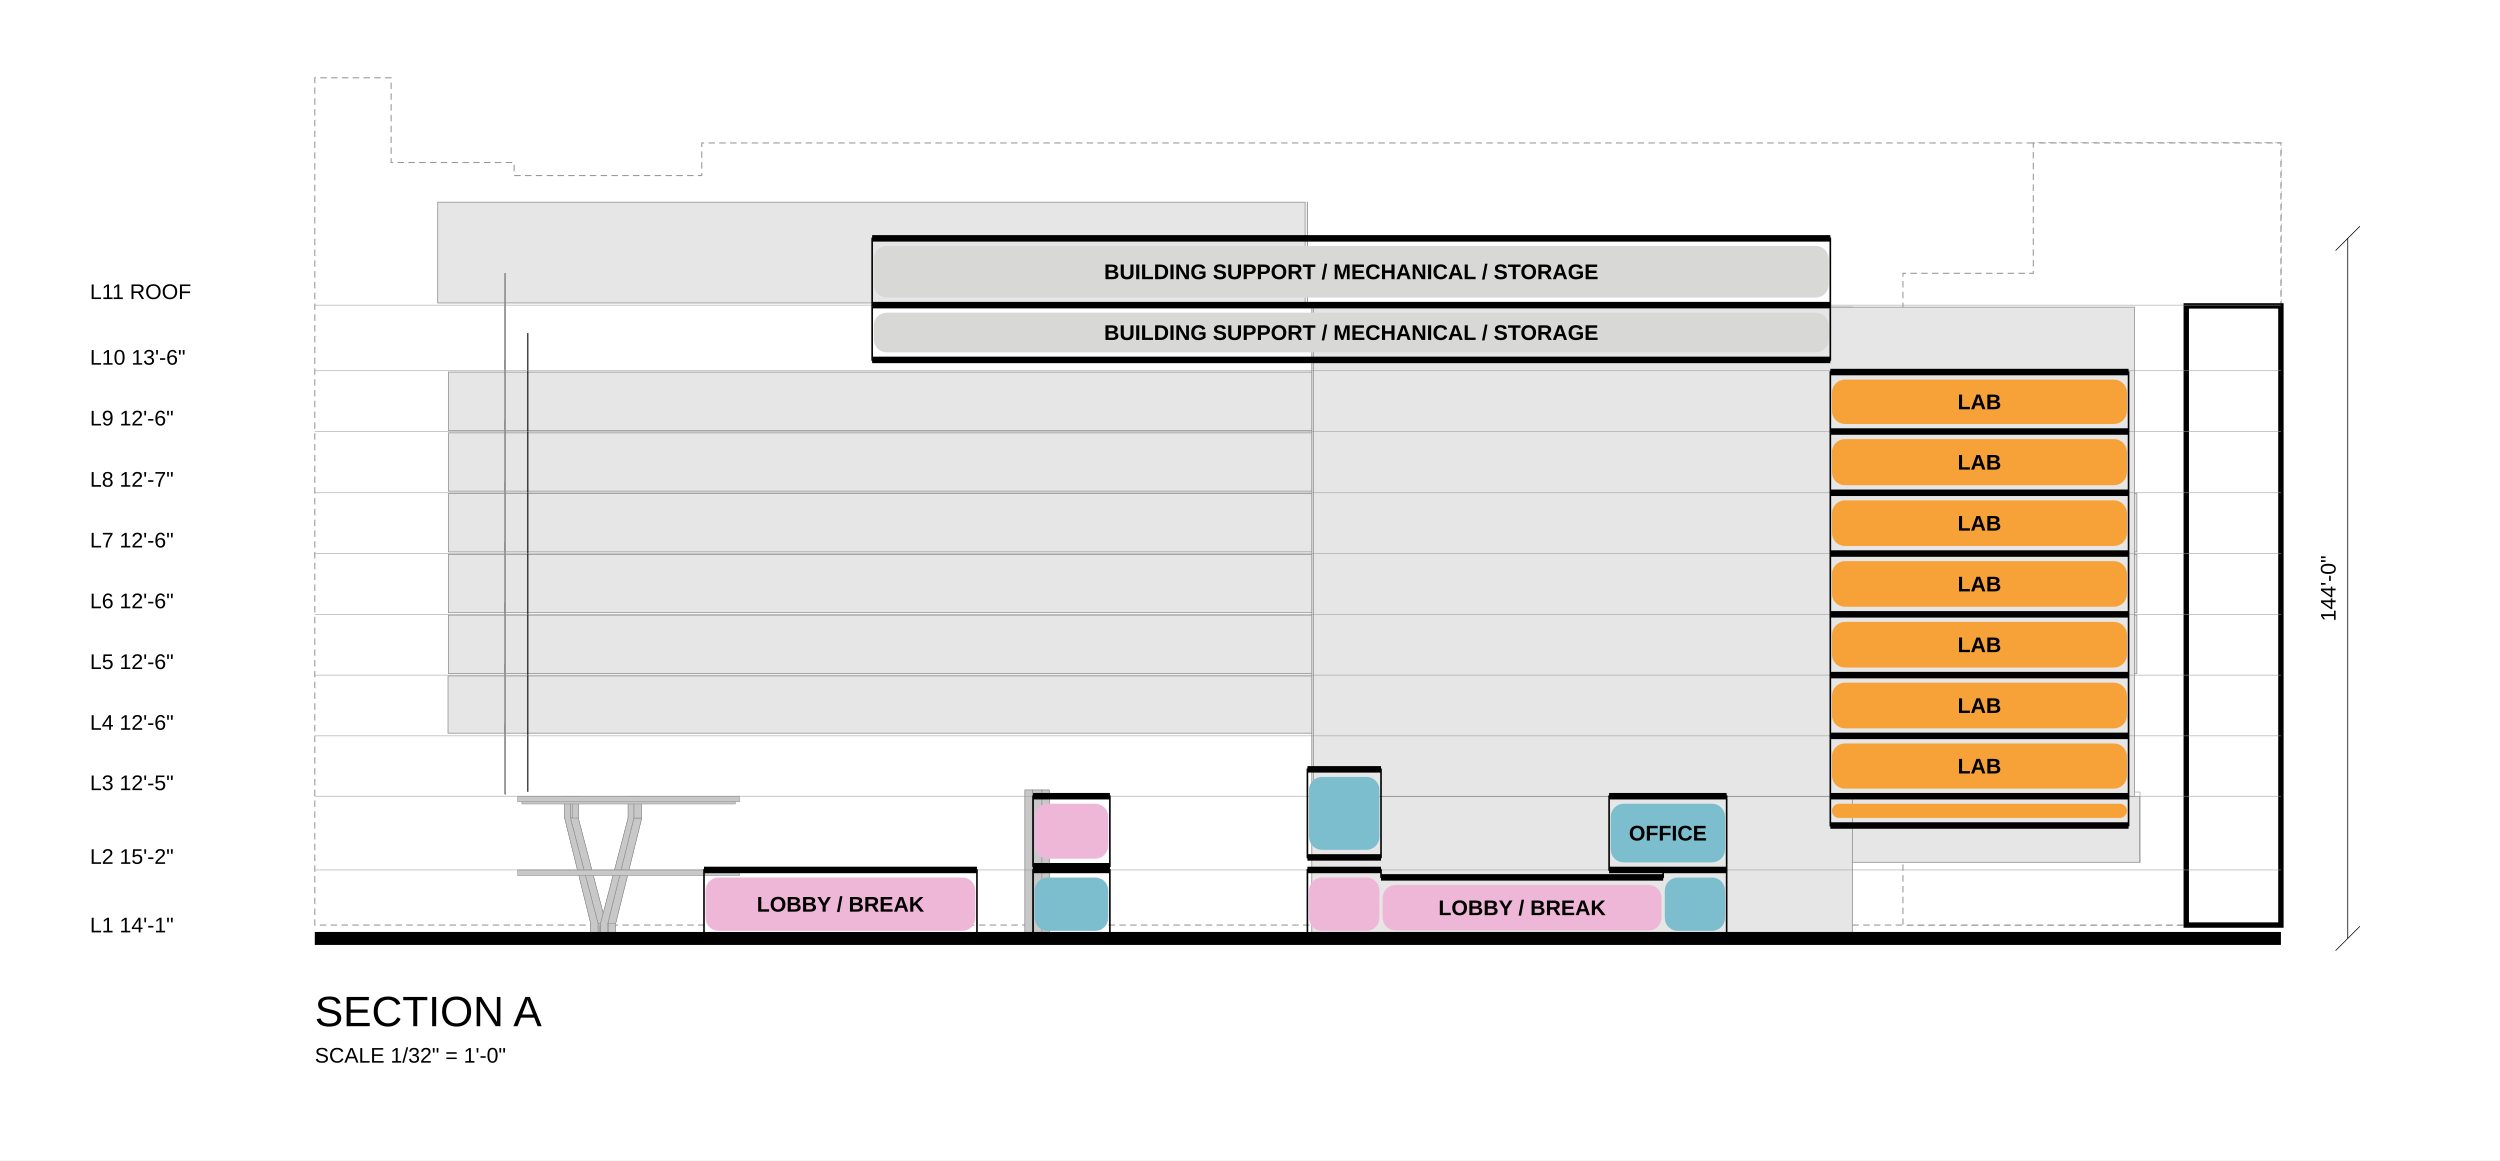
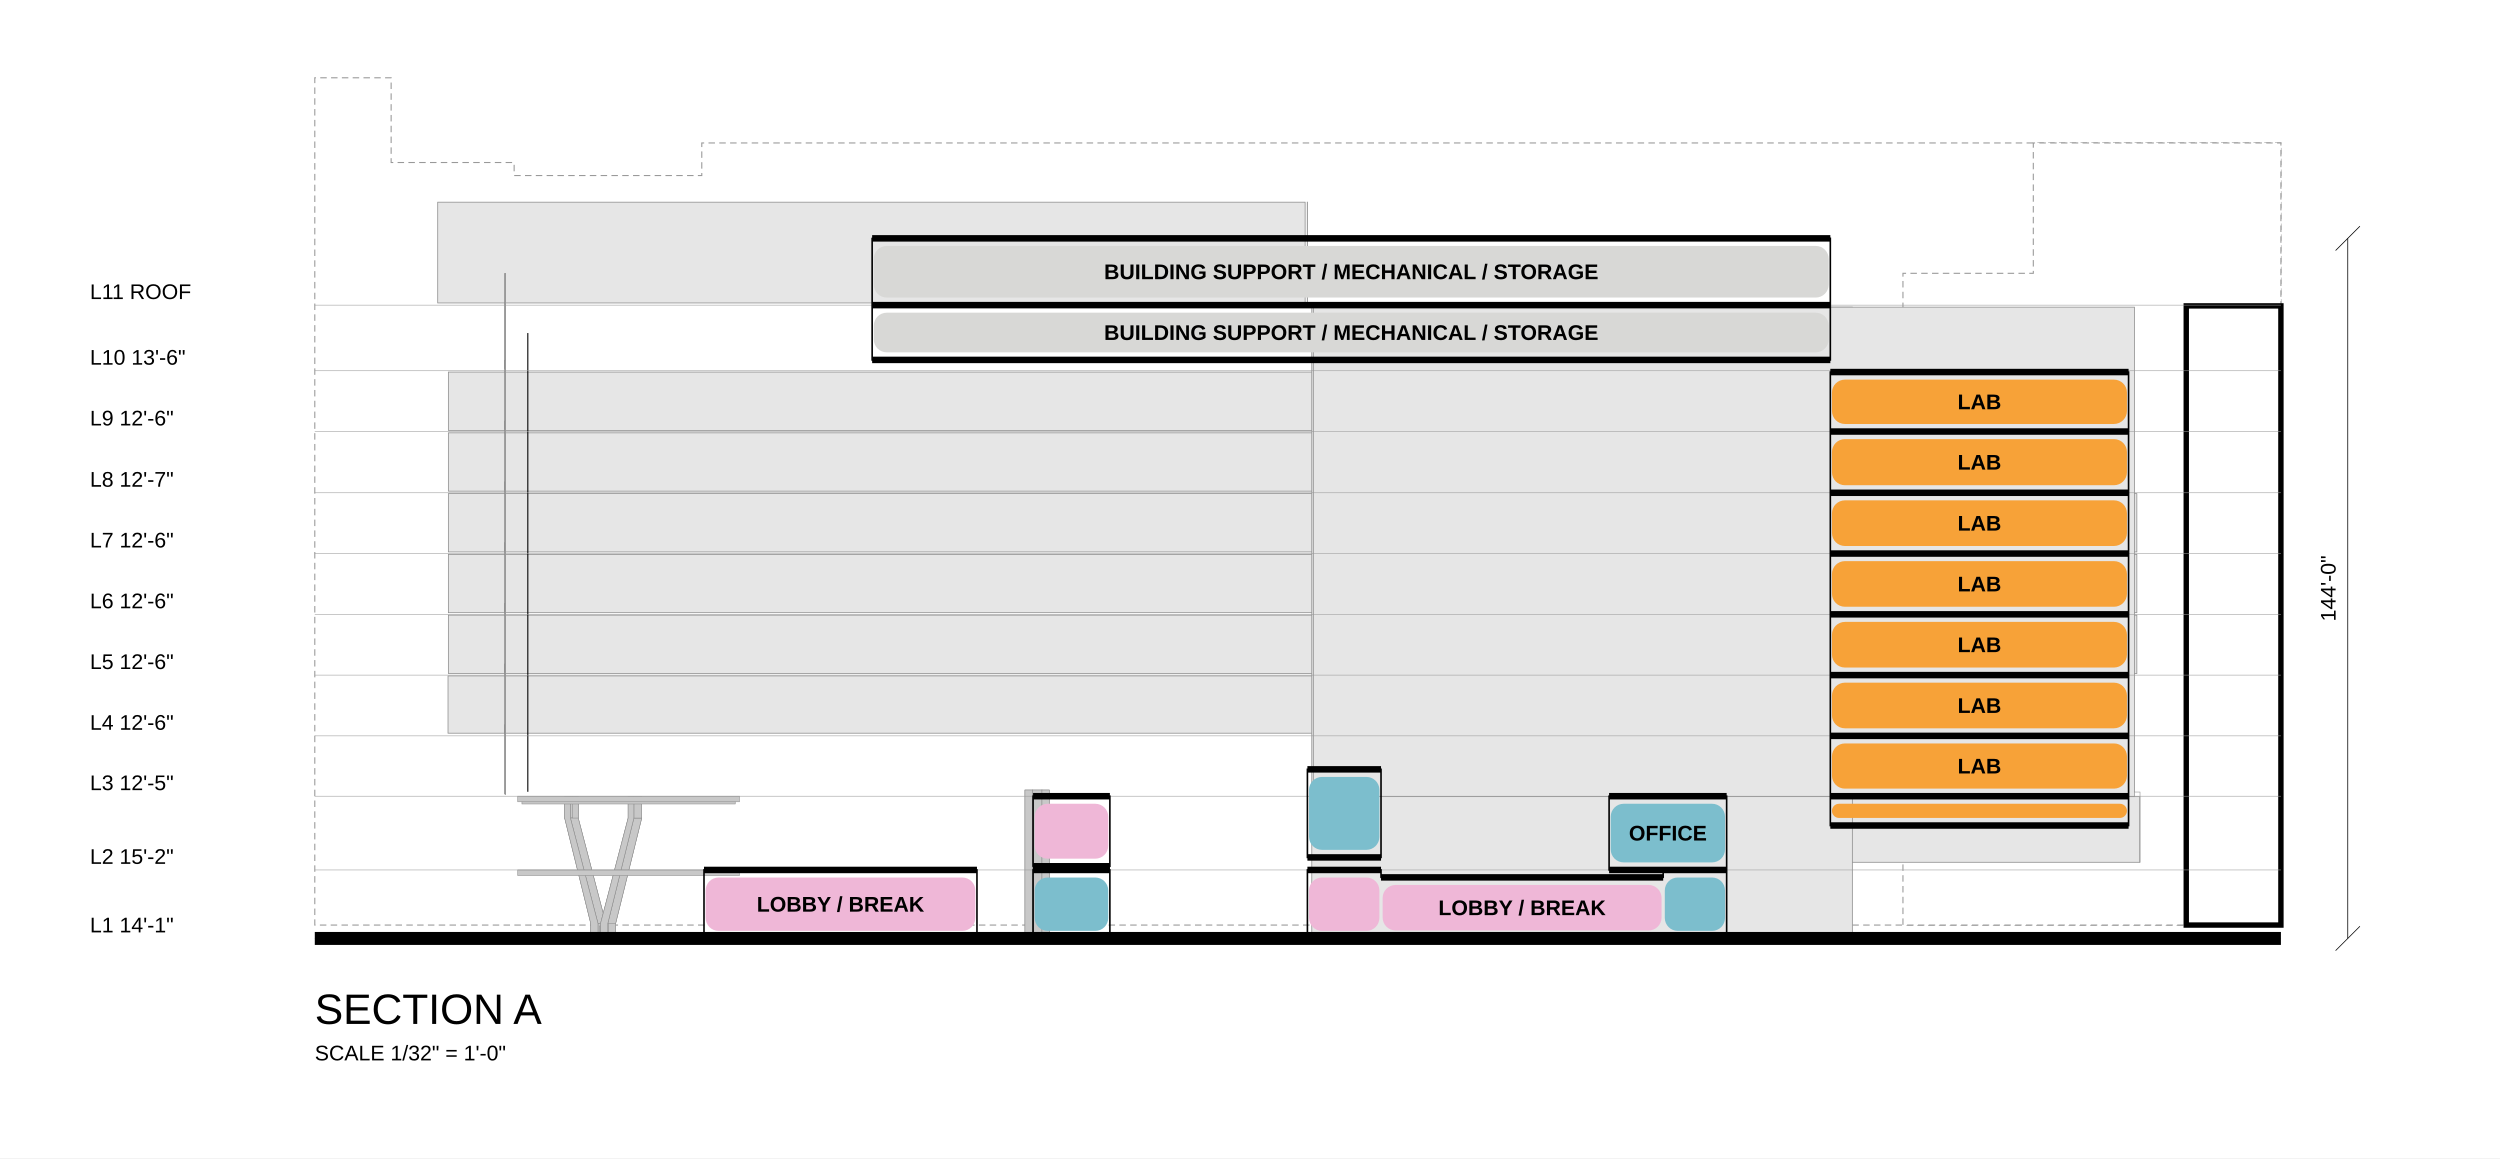
- <svg xmlns="http://www.w3.org/2000/svg" width="1157" height="537" viewBox="0 0 1157 537">
+ <svg xmlns="http://www.w3.org/2000/svg" width="1157" height="536" viewBox="0 0 1157 536">
  <rect width="100%" height="100%" fill="#FFFFFF" />
  <g id="PD_BEYOND">
    <path id="SEC_A_VIEW_CONTEXT_110" fill="#FFFFFF" stroke="#999999" stroke-width="0.5" stroke-dasharray="3 2" fill-rule="evenodd" d="M741.043,428.119 L701.52,428.119 L656.276,428.119 L645.934,428.119 L530.437,428.119 L518.235,428.119 L481.252,428.119 L264.46,428.119 L237.945,428.119 L181.016,428.119 L145.688,428.119 L145.688,36 L181.016,36 L181.016,75.213 L237.945,75.213 L237.945,81.244 L324.785,81.244 L324.785,66.162 L590.762,66.162 L595.952,66.162 L645.934,66.162 L715.671,66.162 L943.373,66.162 L1055.605,66.162 L1055.605,428.119 L883.048,428.119 L839.628,428.119 L775.996,428.119 Z" />
    <path id="SEC_A_VIEW_CONTEXT_109" fill="#FFFFFF" stroke="#999999" stroke-width="0.5" stroke-dasharray="3 2" fill-rule="evenodd" d="M1055.605,428.119 L880.686,428.119 L880.686,126.487 L941.011,126.487 L941.011,66.162 L1055.605,66.162 Z" />
  </g>
  <g id="VIEW_MASS">
    <path id="SEC_A_VIEW_MASS_104" fill="#E6E6E6" stroke="#8C8C8C" stroke-width="0.35" fill-rule="evenodd" d="M990.3,399.063 L799.094,399.063 L799.094,368.687 L990.3,368.687 Z" />
    <path id="SEC_A_VIEW_MASS_091" fill="#E6E6E6" stroke="#8C8C8C" stroke-width="0.35" fill-rule="evenodd" d="M207.339,312.813 L207.347,312.813 L976.746,312.813 L976.754,312.813 L976.754,339.322 L976.746,339.322 L207.347,339.322 L207.339,339.322 Z" />
    <path id="SEC_A_VIEW_MASS_090" fill="#E6E6E6" stroke="#8C8C8C" stroke-width="0.35" fill-rule="evenodd" d="M207.502,228.438 L988.934,228.438 L988.934,255.434 L207.502,255.434 Z" />
    <path id="SEC_A_VIEW_MASS_089" fill="#E6E6E6" stroke="#8C8C8C" stroke-width="0.35" fill-rule="evenodd" d="M207.502,256.563 L988.934,256.563 L988.934,283.559 L207.502,283.559 Z" />
    <path id="SEC_A_VIEW_MASS_088" fill="#E6E6E6" stroke="#8C8C8C" stroke-width="0.35" fill-rule="evenodd" d="M207.502,284.688 L988.934,284.688 L988.934,311.684 L207.502,311.684 Z" />
    <path id="SEC_A_VIEW_MASS_087" fill="#E6E6E6" stroke="#8C8C8C" stroke-width="0.35" fill-rule="evenodd" d="M207.502,172.188 L985.103,172.188 L985.103,199.184 L207.502,199.184 Z" />
    <path id="SEC_A_VIEW_MASS_086" fill="#E6E6E6" stroke="#8C8C8C" stroke-width="0.35" fill-rule="evenodd" d="M207.502,200.313 L985.103,200.313 L985.103,227.309 L207.502,227.309 Z" />
    <path id="SEC_A_VIEW_MASS_085" fill="#E6E6E6" stroke="#8C8C8C" stroke-width="0.35" fill-rule="evenodd" d="M604.013,93.571 L604.013,140.21 L202.578,140.21 L202.578,93.571 Z" />
    <path id="SEC_A_VIEW_MASS_026" fill="#E6E6E6" stroke="#8C8C8C" stroke-width="0.35" fill-rule="evenodd" d="M607.098,433.101 L607.098,142.144 L857.263,142.144 L857.263,433.101 Z" />
    <path id="SEC_A_VIEW_MASS_025" fill="#E6E6E6" stroke="#8C8C8C" stroke-width="0.35" fill-rule="evenodd" d="M607.8,142.144 L987.812,142.144 L987.812,368.687 L607.8,368.687 Z" />
  </g>
  <g id="VIEW_SLAB">
-     <path id="SEC_A_VIEW_ELEMENT_106" fill="#C8C8C8" stroke="#8C8C8C" stroke-width="0.25" fill-rule="evenodd" d="M482.226,365.616 L485.592,365.616 L485.592,435.36 L482.226,435.36 Z" />
-     <path id="SEC_A_VIEW_ELEMENT_105" fill="#C8C8C8" stroke="#8C8C8C" stroke-width="0.25" fill-rule="evenodd" d="M474.342,365.616 L477.723,365.616 L477.723,435.36 L474.342,435.36 Z" />
-     <path id="SEC_A_VIEW_ELEMENT_103" fill="#C8C8C8" stroke="#8C8C8C" stroke-width="0.25" fill-rule="evenodd" d="M477.723,365.616 L482.226,365.616 L482.226,435.36 L477.723,435.36 Z" />
-     <path id="SEC_A_VIEW_ELEMENT_102" fill="#C8C8C8" stroke="#8C8C8C" stroke-width="0.25" fill-rule="evenodd" d="M482.226,365.616 L482.226,435.36 L477.723,435.36 L477.723,365.616 Z" />
-     <path id="SEC_A_VIEW_ELEMENT_093" fill="#C8C8C8" stroke="#8C8C8C" stroke-width="0.25" fill-rule="evenodd" d="M485.592,365.616 L485.592,435.36 L482.226,435.36 L482.226,365.616 Z" />
-     <path id="SEC_A_VIEW_ELEMENT_092" fill="#C8C8C8" stroke="#8C8C8C" stroke-width="0.25" fill-rule="evenodd" d="M477.723,365.616 L477.723,435.36 L474.342,435.36 L474.342,365.616 Z" />
+     <path id="SEC_A_VIEW_ELEMENT_106" fill="#C8C8C8" stroke="#8C8C8C" stroke-width="0.25" fill-rule="evenodd" d="M482.226,365.616 L485.592,365.616 L485.592,434.312 L482.226,434.312 Z" />
+     <path id="SEC_A_VIEW_ELEMENT_105" fill="#C8C8C8" stroke="#8C8C8C" stroke-width="0.25" fill-rule="evenodd" d="M474.342,365.616 L477.723,365.616 L477.723,434.312 L474.342,434.312 Z" />
+     <path id="SEC_A_VIEW_ELEMENT_103" fill="#C8C8C8" stroke="#8C8C8C" stroke-width="0.25" fill-rule="evenodd" d="M477.723,365.616 L482.226,365.616 L482.226,434.312 L477.723,434.312 Z" />
+     <path id="SEC_A_VIEW_ELEMENT_102" fill="#C8C8C8" stroke="#8C8C8C" stroke-width="0.25" fill-rule="evenodd" d="M477.723,434.312 L477.723,365.616 L482.226,365.616 L482.226,434.312 Z" />
+     <path id="SEC_A_VIEW_ELEMENT_093" fill="#C8C8C8" stroke="#8C8C8C" stroke-width="0.25" fill-rule="evenodd" d="M482.226,434.312 L482.226,365.616 L485.592,365.616 L485.592,434.312 Z" />
+     <path id="SEC_A_VIEW_ELEMENT_092" fill="#C8C8C8" stroke="#8C8C8C" stroke-width="0.25" fill-rule="evenodd" d="M474.342,434.312 L474.342,365.616 L477.723,365.616 L477.723,434.312 Z" />
    <path id="SEC_A_VIEW_ELEMENT_084" fill="#C8C8C8" stroke="#8C8C8C" stroke-width="0.25" fill-rule="evenodd" d="M261.323,378.608 L261.323,368.798 L264.948,368.798 L264.948,378.608 Z" />
    <path id="SEC_A_VIEW_ELEMENT_075" fill="#C8C8C8" stroke="#8C8C8C" stroke-width="0.25" fill-rule="evenodd" d="M263.995,368.798 L267.62,368.798 L267.62,378.608 L263.995,378.608 Z" />
    <path id="SEC_A_VIEW_ELEMENT_058" fill="#C8C8C8" stroke="#8C8C8C" stroke-width="0.25" fill-rule="evenodd" d="M273.393,427.38 L261.323,378.608 L264.948,378.608 L277.017,427.38 Z" />
    <path id="SEC_A_VIEW_ELEMENT_057" fill="#C8C8C8" stroke="#8C8C8C" stroke-width="0.25" fill-rule="evenodd" d="M273.393,433.987 L273.393,427.38 L277.017,427.38 L277.017,433.987 Z" />
    <path id="SEC_A_VIEW_ELEMENT_056" fill="#C8C8C8" stroke="#8C8C8C" stroke-width="0.25" fill-rule="evenodd" d="M280.376,433.987 L277.017,433.987 L277.017,427.38 L264.948,378.608 L264.948,368.798 L267.62,368.798 L267.62,378.608 L280.376,427.38 Z" />
    <path id="SEC_A_VIEW_ELEMENT_055" fill="#C8C8C8" stroke="#8C8C8C" stroke-width="0.25" fill-rule="evenodd" d="M279.756,428.532 L280.354,428.532 L280.354,433.987 L279.756,433.987 Z" />
    <path id="SEC_A_VIEW_ELEMENT_046" fill="#C8C8C8" stroke="#8C8C8C" stroke-width="0.25" fill-rule="evenodd" d="M280.354,428.532 L280.649,428.532 L280.944,428.532 L280.944,433.987 L280.649,433.987 L280.354,433.987 Z" />
    <path id="SEC_A_VIEW_ELEMENT_045" fill="#C8C8C8" stroke="#8C8C8C" stroke-width="0.25" fill-rule="evenodd" d="M277.423,428.532 L279.756,428.532 L279.756,433.987 L277.423,433.987 Z" />
    <path id="SEC_A_VIEW_ELEMENT_044" fill="#C8C8C8" stroke="#8C8C8C" stroke-width="0.25" fill-rule="evenodd" d="M276.751,427.38 L280.376,427.38 L280.376,433.987 L276.751,433.987 Z" />
    <path id="SEC_A_VIEW_ELEMENT_043" fill="#C8C8C8" stroke="#8C8C8C" stroke-width="0.25" fill-rule="evenodd" d="M263.995,378.608 L267.62,378.608 L280.376,427.38 L276.751,427.38 Z" />
    <path id="SEC_A_VIEW_ELEMENT_042" fill="#C8C8C8" stroke="#8C8C8C" stroke-width="0.25" fill-rule="evenodd" d="M276.751,427.38 L276.751,433.987 L273.393,433.987 L273.393,427.38 L261.323,378.608 L261.323,368.798 L263.995,368.798 L263.995,378.608 Z" />
    <path id="SEC_A_VIEW_ELEMENT_041" fill="#C8C8C8" stroke="#8C8C8C" stroke-width="0.25" fill-rule="evenodd" d="M278.014,428.532 L280.354,428.532 L280.354,433.987 L278.014,433.987 Z" />
    <path id="SEC_A_VIEW_ELEMENT_040" fill="#C8C8C8" stroke="#8C8C8C" stroke-width="0.25" fill-rule="evenodd" d="M278.014,428.532 L278.014,433.987 L277.423,433.987 L277.423,428.532 Z" />
    <path id="SEC_A_VIEW_ELEMENT_039" fill="#C8C8C8" stroke="#8C8C8C" stroke-width="0.25" fill-rule="evenodd" d="M280.354,428.532 L280.354,433.987 L278.014,433.987 L278.014,428.532 Z" />
    <path id="SEC_A_VIEW_ELEMENT_038" fill="#C8C8C8" stroke="#8C8C8C" stroke-width="0.25" fill-rule="evenodd" d="M278.309,433.987 L278.014,433.987 L278.014,428.532 L278.309,428.532 L278.604,428.532 L278.604,433.987 Z" />
    <path id="SEC_A_VIEW_ELEMENT_037" fill="#C8C8C8" stroke="#8C8C8C" stroke-width="0.25" fill-rule="evenodd" d="M280.944,428.532 L280.944,433.987 L278.604,433.987 L278.604,428.532 Z" />
    <path id="SEC_A_VIEW_ELEMENT_036" fill="#C8C8C8" stroke="#8C8C8C" stroke-width="0.25" fill-rule="evenodd" d="M277.932,433.987 L277.932,427.38 L279.741,427.38 L281.557,427.38 L281.557,433.987 L279.741,433.987 Z" />
    <path id="SEC_A_VIEW_ELEMENT_027" fill="#C8C8C8" stroke="#8C8C8C" stroke-width="0.25" fill-rule="evenodd" d="M283.107,433.987 L281.291,433.987 L281.291,427.38 L283.107,427.38 L284.916,427.38 L284.916,433.987 Z" />
    <path id="SEC_A_VIEW_ELEMENT_008" fill="#C8C8C8" stroke="#8C8C8C" stroke-width="0.25" fill-rule="evenodd" d="M290.696,378.608 L290.696,368.798 L292.504,368.798 L294.313,368.798 L294.313,378.608 L292.504,378.608 Z" />
    <path id="SEC_A_VIEW_ELEMENT_007" fill="#C8C8C8" stroke="#8C8C8C" stroke-width="0.25" fill-rule="evenodd" d="M277.932,427.38 L284.31,402.991 L290.696,378.608 L292.504,378.608 L294.313,378.608 L287.935,402.991 L281.557,427.38 L279.741,427.38 Z" />
    <path id="SEC_A_VIEW_ELEMENT_006" fill="#C8C8C8" stroke="#8C8C8C" stroke-width="0.25" fill-rule="evenodd" d="M284.916,433.987 L281.557,433.987 L281.557,427.38 L294.313,378.608 L294.313,368.798 L296.985,368.798 L296.985,378.608 L284.916,427.38 Z" />
    <path id="SEC_A_VIEW_ELEMENT_005" fill="#C8C8C8" stroke="#8C8C8C" stroke-width="0.25" fill-rule="evenodd" d="M283.107,427.38 L281.291,427.38 L293.361,378.608 L295.169,378.608 L296.985,378.608 L284.916,427.38 Z" />
    <path id="SEC_A_VIEW_ELEMENT_004" fill="#C8C8C8" stroke="#8C8C8C" stroke-width="0.25" fill-rule="evenodd" d="M295.169,378.608 L293.361,378.608 L293.361,368.798 L295.169,368.798 L296.985,368.798 L296.985,378.608 Z" />
    <path id="SEC_A_VIEW_ELEMENT_003" fill="#C8C8C8" stroke="#8C8C8C" stroke-width="0.25" fill-rule="evenodd" d="M281.291,427.38 L281.291,433.987 L277.932,433.987 L277.932,427.38 L290.696,378.608 L290.696,368.798 L293.361,368.798 L293.361,378.608 Z" />
    <path id="SEC_A_VIEW_ELEMENT_002" fill="#C8C8C8" stroke="#8C8C8C" stroke-width="0.25" fill-rule="evenodd" d="M340.265,369.499 L340.265,372.083 L241.554,372.083 L241.554,369.499 Z" />
    <path id="SEC_A_VIEW_ELEMENT_001" fill="#C8C8C8" stroke="#8C8C8C" stroke-width="0.25" fill-rule="evenodd" d="M342.207,368.48 L342.207,371.064 L239.613,371.064 L239.613,368.48 Z" />
    <path id="SEC_A_VIEW_ELEMENT_000" fill="#C8C8C8" stroke="#8C8C8C" stroke-width="0.25" fill-rule="evenodd" d="M342.207,402.614 L342.207,405.198 L239.613,405.198 L239.613,402.614 Z" />
  </g>
  <g id="VIEW_GLASS">
    <path id="SEC_A_VIEW_GLASS_108" fill="#FFFFFF" stroke="#8C8C8C" stroke-width="0.25" fill-rule="evenodd" d="M987.812,366.554 L990.403,366.554 L990.403,399.063 L990.3,399.063 L990.3,368.687 L987.812,368.687 Z" />
    <path id="SEC_A_VIEW_GLASS_107" fill="#FFFFFF" stroke="#8C8C8C" stroke-width="0.25" fill-rule="evenodd" d="M604.95,140.897 L604.943,140.897 L604.943,93.49 L604.95,93.49 L605.135,93.49 L605.135,140.897 Z" />
    <path id="SEC_A_VIEW_GLASS_101" fill="#FFFFFF" stroke="#8C8C8C" stroke-width="0.25" fill-rule="evenodd" d="M233.936,339.322 L233.936,367.432 L233.752,367.432 L233.752,339.322 Z" />
    <path id="SEC_A_VIEW_GLASS_100" fill="#FFFFFF" stroke="#8C8C8C" stroke-width="0.25" fill-rule="evenodd" d="M233.936,311.684 L233.936,312.813 L233.752,312.813 L233.752,311.684 Z" />
    <path id="SEC_A_VIEW_GLASS_099" fill="#FFFFFF" stroke="#8C8C8C" stroke-width="0.25" fill-rule="evenodd" d="M233.936,140.21 L233.936,170.557 L233.752,170.557 L233.752,140.21 Z" />
    <path id="SEC_A_VIEW_GLASS_098" fill="#FFFFFF" stroke="#8C8C8C" stroke-width="0.25" fill-rule="evenodd" d="M233.752,166.719 L233.936,166.719 L233.936,172.188 L233.752,172.188 Z" />
    <path id="SEC_A_VIEW_GLASS_097" fill="#FFFFFF" stroke="#8C8C8C" stroke-width="0.25" fill-rule="evenodd" d="M233.936,199.184 L233.936,200.313 L233.752,200.313 L233.752,199.184 Z" />
    <path id="SEC_A_VIEW_GLASS_096" fill="#FFFFFF" stroke="#8C8C8C" stroke-width="0.25" fill-rule="evenodd" d="M233.936,227.309 L233.936,228.438 L233.752,228.438 L233.752,227.309 Z" />
    <path id="SEC_A_VIEW_GLASS_095" fill="#FFFFFF" stroke="#8C8C8C" stroke-width="0.25" fill-rule="evenodd" d="M233.936,255.434 L233.936,256.563 L233.752,256.563 L233.752,255.434 Z" />
    <path id="SEC_A_VIEW_GLASS_094" fill="#FFFFFF" stroke="#8C8C8C" stroke-width="0.25" fill-rule="evenodd" d="M233.936,283.559 L233.936,284.688 L233.752,284.688 L233.752,283.559 Z" />
    <path id="SEC_A_VIEW_GLASS_083" fill="#FFFFFF" stroke="#8C8C8C" stroke-width="0.25" fill-rule="evenodd" d="M233.752,335.469 L233.936,335.469 L233.944,335.469 L233.944,367.432 L233.936,367.432 L233.752,367.432 Z" />
    <path id="SEC_A_VIEW_GLASS_082" fill="#FFFFFF" stroke="#8C8C8C" stroke-width="0.25" fill-rule="evenodd" d="M233.752,307.344 L233.936,307.344 L233.944,307.344 L233.944,339.307 L233.936,339.307 L233.752,339.307 Z" />
    <path id="SEC_A_VIEW_GLASS_081" fill="#FFFFFF" stroke="#8C8C8C" stroke-width="0.25" fill-rule="evenodd" d="M233.752,126.554 L233.936,126.554 L233.944,126.554 L233.944,170.557 L233.936,170.557 L233.752,170.557 Z" />
    <path id="SEC_A_VIEW_GLASS_080" fill="#FFFFFF" stroke="#8C8C8C" stroke-width="0.25" fill-rule="evenodd" d="M233.752,166.719 L233.936,166.719 L233.944,166.719 L233.944,198.682 L233.936,198.682 L233.752,198.682 Z" />
    <path id="SEC_A_VIEW_GLASS_079" fill="#FFFFFF" stroke="#8C8C8C" stroke-width="0.25" fill-rule="evenodd" d="M233.752,194.844 L233.936,194.844 L233.944,194.844 L233.944,226.807 L233.936,226.807 L233.752,226.807 Z" />
    <path id="SEC_A_VIEW_GLASS_078" fill="#FFFFFF" stroke="#8C8C8C" stroke-width="0.25" fill-rule="evenodd" d="M233.752,222.969 L233.936,222.969 L233.944,222.969 L233.944,254.932 L233.936,254.932 L233.752,254.932 Z" />
    <path id="SEC_A_VIEW_GLASS_077" fill="#FFFFFF" stroke="#8C8C8C" stroke-width="0.25" fill-rule="evenodd" d="M233.752,251.094 L233.936,251.094 L233.944,251.094 L233.944,283.057 L233.936,283.057 L233.752,283.057 Z" />
    <path id="SEC_A_VIEW_GLASS_076" fill="#FFFFFF" stroke="#8C8C8C" stroke-width="0.25" fill-rule="evenodd" d="M233.752,279.219 L233.936,279.219 L233.944,279.219 L233.944,311.182 L233.936,311.182 L233.752,311.182 Z" />
    <path id="SEC_A_VIEW_GLASS_074" fill="#FFFFFF" stroke="#8C8C8C" stroke-width="0.25" fill-rule="evenodd" d="M233.752,335.469 L233.944,335.469 L233.944,367.432 L233.752,367.432 Z" />
    <path id="SEC_A_VIEW_GLASS_073" fill="#FFFFFF" stroke="#8C8C8C" stroke-width="0.25" fill-rule="evenodd" d="M233.752,307.344 L233.944,307.344 L233.944,339.307 L233.752,339.307 Z" />
    <path id="SEC_A_VIEW_GLASS_072" fill="#FFFFFF" stroke="#8C8C8C" stroke-width="0.25" fill-rule="evenodd" d="M233.752,126.554 L233.944,126.554 L233.944,170.557 L233.752,170.557 Z" />
    <path id="SEC_A_VIEW_GLASS_071" fill="#FFFFFF" stroke="#8C8C8C" stroke-width="0.25" fill-rule="evenodd" d="M233.752,166.719 L233.944,166.719 L233.944,198.682 L233.752,198.682 Z" />
    <path id="SEC_A_VIEW_GLASS_070" fill="#FFFFFF" stroke="#8C8C8C" stroke-width="0.25" fill-rule="evenodd" d="M233.752,194.844 L233.944,194.844 L233.944,226.807 L233.752,226.807 Z" />
    <path id="SEC_A_VIEW_GLASS_069" fill="#FFFFFF" stroke="#8C8C8C" stroke-width="0.25" fill-rule="evenodd" d="M233.752,222.969 L233.944,222.969 L233.944,254.932 L233.752,254.932 Z" />
    <path id="SEC_A_VIEW_GLASS_068" fill="#FFFFFF" stroke="#8C8C8C" stroke-width="0.25" fill-rule="evenodd" d="M233.752,251.094 L233.944,251.094 L233.944,283.057 L233.752,283.057 Z" />
    <path id="SEC_A_VIEW_GLASS_067" fill="#FFFFFF" stroke="#8C8C8C" stroke-width="0.25" fill-rule="evenodd" d="M233.752,279.219 L233.944,279.219 L233.944,311.182 L233.752,311.182 Z" />
    <path id="SEC_A_VIEW_GLASS_066" fill="#FFFFFF" stroke="#8C8C8C" stroke-width="0.25" fill-rule="evenodd" d="M233.752,335.469 L233.936,335.469 L233.944,335.469 L233.944,367.432 L233.936,367.432 L233.752,367.432 Z" />
    <path id="SEC_A_VIEW_GLASS_065" fill="#FFFFFF" stroke="#8C8C8C" stroke-width="0.25" fill-rule="evenodd" d="M233.752,307.344 L233.936,307.344 L233.944,307.344 L233.944,339.307 L233.936,339.307 L233.752,339.307 Z" />
    <path id="SEC_A_VIEW_GLASS_064" fill="#FFFFFF" stroke="#8C8C8C" stroke-width="0.25" fill-rule="evenodd" d="M233.752,126.554 L233.936,126.554 L233.944,126.554 L233.944,170.557 L233.936,170.557 L233.752,170.557 Z" />
    <path id="SEC_A_VIEW_GLASS_063" fill="#FFFFFF" stroke="#8C8C8C" stroke-width="0.25" fill-rule="evenodd" d="M233.752,166.719 L233.936,166.719 L233.944,166.719 L233.944,198.682 L233.936,198.682 L233.752,198.682 Z" />
    <path id="SEC_A_VIEW_GLASS_062" fill="#FFFFFF" stroke="#8C8C8C" stroke-width="0.25" fill-rule="evenodd" d="M233.752,194.844 L233.936,194.844 L233.944,194.844 L233.944,226.807 L233.936,226.807 L233.752,226.807 Z" />
    <path id="SEC_A_VIEW_GLASS_061" fill="#FFFFFF" stroke="#8C8C8C" stroke-width="0.25" fill-rule="evenodd" d="M233.752,222.969 L233.936,222.969 L233.944,222.969 L233.944,254.932 L233.936,254.932 L233.752,254.932 Z" />
    <path id="SEC_A_VIEW_GLASS_060" fill="#FFFFFF" stroke="#8C8C8C" stroke-width="0.25" fill-rule="evenodd" d="M233.752,251.094 L233.936,251.094 L233.944,251.094 L233.944,283.057 L233.936,283.057 L233.752,283.057 Z" />
    <path id="SEC_A_VIEW_GLASS_059" fill="#FFFFFF" stroke="#8C8C8C" stroke-width="0.25" fill-rule="evenodd" d="M233.752,279.219 L233.936,279.219 L233.944,279.219 L233.944,311.182 L233.936,311.182 L233.752,311.182 Z" />
    <path id="SEC_A_VIEW_GLASS_054" fill="#FFFFFF" stroke="#8C8C8C" stroke-width="0.25" fill-rule="evenodd" d="M233.752,335.469 L233.944,335.469 L233.944,367.432 L233.752,367.432 Z" />
    <path id="SEC_A_VIEW_GLASS_053" fill="#FFFFFF" stroke="#8C8C8C" stroke-width="0.25" fill-rule="evenodd" d="M233.752,307.344 L233.944,307.344 L233.944,339.307 L233.752,339.307 Z" />
    <path id="SEC_A_VIEW_GLASS_052" fill="#FFFFFF" stroke="#8C8C8C" stroke-width="0.25" fill-rule="evenodd" d="M233.752,126.554 L233.944,126.554 L233.944,170.557 L233.752,170.557 Z" />
    <path id="SEC_A_VIEW_GLASS_051" fill="#FFFFFF" stroke="#8C8C8C" stroke-width="0.25" fill-rule="evenodd" d="M233.752,166.719 L233.944,166.719 L233.944,198.682 L233.752,198.682 Z" />
    <path id="SEC_A_VIEW_GLASS_050" fill="#FFFFFF" stroke="#8C8C8C" stroke-width="0.25" fill-rule="evenodd" d="M233.752,194.844 L233.944,194.844 L233.944,226.807 L233.752,226.807 Z" />
    <path id="SEC_A_VIEW_GLASS_049" fill="#FFFFFF" stroke="#8C8C8C" stroke-width="0.25" fill-rule="evenodd" d="M233.752,222.969 L233.944,222.969 L233.944,254.932 L233.752,254.932 Z" />
    <path id="SEC_A_VIEW_GLASS_048" fill="#FFFFFF" stroke="#8C8C8C" stroke-width="0.25" fill-rule="evenodd" d="M233.752,251.094 L233.944,251.094 L233.944,283.057 L233.752,283.057 Z" />
    <path id="SEC_A_VIEW_GLASS_047" fill="#FFFFFF" stroke="#8C8C8C" stroke-width="0.25" fill-rule="evenodd" d="M233.752,279.219 L233.944,279.219 L233.944,311.182 L233.752,311.182 Z" />
    <path id="SEC_A_VIEW_GLASS_035" fill="#FFFFFF" stroke="#8C8C8C" stroke-width="0.25" fill-rule="evenodd" d="M233.752,335.469 L233.936,335.469 L233.944,335.469 L233.944,367.432 L233.936,367.432 L233.752,367.432 Z" />
    <path id="SEC_A_VIEW_GLASS_034" fill="#FFFFFF" stroke="#8C8C8C" stroke-width="0.25" fill-rule="evenodd" d="M233.752,307.344 L233.936,307.344 L233.944,307.344 L233.944,339.307 L233.936,339.307 L233.752,339.307 Z" />
    <path id="SEC_A_VIEW_GLASS_033" fill="#FFFFFF" stroke="#8C8C8C" stroke-width="0.25" fill-rule="evenodd" d="M233.752,126.554 L233.936,126.554 L233.944,126.554 L233.944,170.557 L233.936,170.557 L233.752,170.557 Z" />
    <path id="SEC_A_VIEW_GLASS_032" fill="#FFFFFF" stroke="#8C8C8C" stroke-width="0.25" fill-rule="evenodd" d="M233.752,166.719 L233.936,166.719 L233.944,166.719 L233.944,198.682 L233.936,198.682 L233.752,198.682 Z" />
    <path id="SEC_A_VIEW_GLASS_031" fill="#FFFFFF" stroke="#8C8C8C" stroke-width="0.25" fill-rule="evenodd" d="M233.752,194.844 L233.936,194.844 L233.944,194.844 L233.944,226.807 L233.936,226.807 L233.752,226.807 Z" />
    <path id="SEC_A_VIEW_GLASS_030" fill="#FFFFFF" stroke="#8C8C8C" stroke-width="0.25" fill-rule="evenodd" d="M233.752,222.969 L233.936,222.969 L233.944,222.969 L233.944,254.932 L233.936,254.932 L233.752,254.932 Z" />
    <path id="SEC_A_VIEW_GLASS_029" fill="#FFFFFF" stroke="#8C8C8C" stroke-width="0.25" fill-rule="evenodd" d="M233.752,251.094 L233.936,251.094 L233.944,251.094 L233.944,283.057 L233.936,283.057 L233.752,283.057 Z" />
    <path id="SEC_A_VIEW_GLASS_028" fill="#FFFFFF" stroke="#8C8C8C" stroke-width="0.25" fill-rule="evenodd" d="M233.752,279.219 L233.936,279.219 L233.944,279.219 L233.944,311.182 L233.936,311.182 L233.752,311.182 Z" />
    <path id="SEC_A_VIEW_GLASS_024" fill="#FFFFFF" stroke="#8C8C8C" stroke-width="0.25" fill-rule="evenodd" d="M233.752,335.469 L233.944,335.469 L233.944,367.432 L233.752,367.432 Z" />
    <path id="SEC_A_VIEW_GLASS_023" fill="#FFFFFF" stroke="#8C8C8C" stroke-width="0.25" fill-rule="evenodd" d="M233.752,307.344 L233.944,307.344 L233.944,339.307 L233.752,339.307 Z" />
    <path id="SEC_A_VIEW_GLASS_022" fill="#FFFFFF" stroke="#8C8C8C" stroke-width="0.25" fill-rule="evenodd" d="M233.752,126.554 L233.944,126.554 L233.944,170.557 L233.752,170.557 Z" />
    <path id="SEC_A_VIEW_GLASS_021" fill="#FFFFFF" stroke="#8C8C8C" stroke-width="0.25" fill-rule="evenodd" d="M233.752,166.719 L233.944,166.719 L233.944,198.682 L233.752,198.682 Z" />
    <path id="SEC_A_VIEW_GLASS_020" fill="#FFFFFF" stroke="#8C8C8C" stroke-width="0.25" fill-rule="evenodd" d="M233.752,194.844 L233.944,194.844 L233.944,226.807 L233.752,226.807 Z" />
    <path id="SEC_A_VIEW_GLASS_019" fill="#FFFFFF" stroke="#8C8C8C" stroke-width="0.25" fill-rule="evenodd" d="M233.752,222.969 L233.944,222.969 L233.944,254.932 L233.752,254.932 Z" />
    <path id="SEC_A_VIEW_GLASS_018" fill="#FFFFFF" stroke="#8C8C8C" stroke-width="0.25" fill-rule="evenodd" d="M233.752,251.094 L233.944,251.094 L233.944,283.057 L233.752,283.057 Z" />
    <path id="SEC_A_VIEW_GLASS_017" fill="#FFFFFF" stroke="#8C8C8C" stroke-width="0.25" fill-rule="evenodd" d="M233.752,279.219 L233.944,279.219 L233.944,311.182 L233.752,311.182 Z" />
    <path id="SEC_A_VIEW_GLASS_016" fill="#FFFFFF" stroke="#8C8C8C" stroke-width="0.25" fill-rule="evenodd" d="M233.752,335.469 L233.936,335.469 L233.944,335.469 L233.944,367.432 L233.936,367.432 L233.752,367.432 Z" />
    <path id="SEC_A_VIEW_GLASS_015" fill="#FFFFFF" stroke="#8C8C8C" stroke-width="0.25" fill-rule="evenodd" d="M233.752,307.344 L233.936,307.344 L233.944,307.344 L233.944,339.307 L233.936,339.307 L233.752,339.307 Z" />
    <path id="SEC_A_VIEW_GLASS_014" fill="#FFFFFF" stroke="#8C8C8C" stroke-width="0.25" fill-rule="evenodd" d="M233.752,126.554 L233.936,126.554 L233.944,126.554 L233.944,170.557 L233.936,170.557 L233.752,170.557 Z" />
    <path id="SEC_A_VIEW_GLASS_013" fill="#FFFFFF" stroke="#8C8C8C" stroke-width="0.25" fill-rule="evenodd" d="M233.752,166.719 L233.936,166.719 L233.944,166.719 L233.944,198.682 L233.936,198.682 L233.752,198.682 Z" />
    <path id="SEC_A_VIEW_GLASS_012" fill="#FFFFFF" stroke="#8C8C8C" stroke-width="0.25" fill-rule="evenodd" d="M233.752,194.844 L233.936,194.844 L233.944,194.844 L233.944,226.807 L233.936,226.807 L233.752,226.807 Z" />
    <path id="SEC_A_VIEW_GLASS_011" fill="#FFFFFF" stroke="#8C8C8C" stroke-width="0.25" fill-rule="evenodd" d="M233.752,222.969 L233.936,222.969 L233.944,222.969 L233.944,254.932 L233.936,254.932 L233.752,254.932 Z" />
    <path id="SEC_A_VIEW_GLASS_010" fill="#FFFFFF" stroke="#8C8C8C" stroke-width="0.25" fill-rule="evenodd" d="M233.752,251.094 L233.936,251.094 L233.944,251.094 L233.944,283.057 L233.936,283.057 L233.752,283.057 Z" />
    <path id="SEC_A_VIEW_GLASS_009" fill="#FFFFFF" stroke="#8C8C8C" stroke-width="0.25" fill-rule="evenodd" d="M233.752,279.219 L233.936,279.219 L233.944,279.219 L233.944,311.182 L233.936,311.182 L233.752,311.182 Z" />
  </g>
  <g id="FACADE">
    <path id="SEC_A_FACADE_CUT_000" fill="none" stroke="#000000" stroke-width="0.5" fill-rule="evenodd" d="M244.274,154.132 L244.274,164.76 L244.274,366.436" />
  </g>
  <g id="PD_CONTEXT_CUT">
    <path id="SEC_A_CONTEXT_CUT_45ee6791" fill="#FFFFFF" stroke="#000000" stroke-width="2.5" fill-rule="evenodd" d="M1055.605,428.119 L1011.796,428.119 L1011.796,356.433 L1011.796,141.568 L1026.504,141.568 L1055.605,141.568 Z" />
  </g>
  <g id="PD_LEVELS">
    <path id="SEC_A_LVL_L1" fill="none" stroke="#999999" stroke-width="0.25" fill-rule="evenodd" d="M145.688,434.312 L1055.605,434.312" />
    <path id="SEC_A_LVL_L2" fill="none" stroke="#999999" stroke-width="0.25" fill-rule="evenodd" d="M145.688,402.614 L1055.605,402.614" />
    <path id="SEC_A_LVL_L3" fill="none" stroke="#999999" stroke-width="0.25" fill-rule="evenodd" d="M145.688,368.48 L1055.605,368.48" />
    <path id="SEC_A_LVL_L4" fill="none" stroke="#999999" stroke-width="0.25" fill-rule="evenodd" d="M145.688,340.562 L1055.605,340.562" />
    <path id="SEC_A_LVL_L5" fill="none" stroke="#999999" stroke-width="0.25" fill-rule="evenodd" d="M145.688,312.437 L1055.605,312.437" />
    <path id="SEC_A_LVL_L6" fill="none" stroke="#999999" stroke-width="0.25" fill-rule="evenodd" d="M145.688,284.312 L1055.605,284.312" />
    <path id="SEC_A_LVL_L7" fill="none" stroke="#999999" stroke-width="0.25" fill-rule="evenodd" d="M145.688,256.187 L1055.605,256.187" />
    <path id="SEC_A_LVL_L8" fill="none" stroke="#999999" stroke-width="0.25" fill-rule="evenodd" d="M145.688,228.062 L1055.605,228.062" />
    <path id="SEC_A_LVL_L9" fill="none" stroke="#999999" stroke-width="0.25" fill-rule="evenodd" d="M145.688,199.716 L1055.605,199.716" />
    <path id="SEC_A_LVL_L10" fill="none" stroke="#999999" stroke-width="0.25" fill-rule="evenodd" d="M145.688,171.591 L1055.605,171.591" />
    <path id="SEC_A_LVL_L11" fill="none" stroke="#999999" stroke-width="0.25" fill-rule="evenodd" d="M145.688,141.214 L1055.605,141.214" />
  </g>
  <g id="PD_PROGRAM">
    <rect id="SEC_A_L01_LOBBY_03" fill="#EFB7D7" stroke="none" stroke-width="0" x="326.56" y="406.114" width="124.827" height="24.698" rx="6" />
    <rect id="SEC_A_L01_OFFICE_02" fill="#7CBECD" stroke="none" stroke-width="0" x="478.857" y="406.114" width="34.044" height="24.698" rx="6" />
    <rect id="SEC_A_L01_LOBBY_02" fill="#EFB7D7" stroke="none" stroke-width="0" x="605.818" y="406.114" width="32.567" height="24.698" rx="6" />
    <rect id="SEC_A_L01_OFFICE_01" fill="#7CBECD" stroke="none" stroke-width="0" x="770.471" y="406.114" width="27.873" height="24.698" rx="6" />
    <rect id="SEC_A_L01_LOBBY_01" fill="#EFB7D7" stroke="none" stroke-width="0" x="639.886" y="409.554" width="129.086" height="21.073" rx="6" />
    <rect id="SEC_A_L01_OFFICE_01_2" fill="#7CBECD" stroke="none" stroke-width="0" x="745.439" y="371.98" width="52.905" height="27.134" rx="6" />
    <rect id="SEC_A_L02_LOBBY_01" fill="#EFB7D7" stroke="none" stroke-width="0" x="478.857" y="371.98" width="34.044" height="25.421" rx="6" />
    <rect id="SEC_A_L02_OFFICE_02" fill="#7CBECD" stroke="none" stroke-width="0" x="605.818" y="359.557" width="32.567" height="33.755" rx="6" />
    <rect id="SEC_A_L02_LAB_01" fill="#F7A238" stroke="none" stroke-width="0" x="847.826" y="371.98" width="136.527" height="6.568" rx="3.284" />
    <rect id="SEC_A_L02_LAB_01_2" fill="#F7A238" stroke="none" stroke-width="0" x="847.826" y="344.062" width="136.527" height="20.918" rx="6" />
    <rect id="SEC_A_L02_LAB_01_3" fill="#F7A238" stroke="none" stroke-width="0" x="847.826" y="315.937" width="136.527" height="21.125" rx="6" />
    <rect id="SEC_A_L02_LAB_01_4" fill="#F7A238" stroke="none" stroke-width="0" x="847.826" y="287.812" width="136.527" height="21.125" rx="6" />
    <rect id="SEC_A_L02_LAB_01_5" fill="#F7A238" stroke="none" stroke-width="0" x="847.826" y="259.687" width="136.527" height="21.125" rx="6" />
    <rect id="SEC_A_L02_LAB_01_6" fill="#F7A238" stroke="none" stroke-width="0" x="847.826" y="231.562" width="136.527" height="21.125" rx="6" />
    <rect id="SEC_A_L02_LAB_01_7" fill="#F7A238" stroke="none" stroke-width="0" x="847.826" y="203.216" width="136.527" height="21.346" rx="6" />
    <rect id="SEC_A_L02_LAB_01_8" fill="#F7A238" stroke="none" stroke-width="0" x="847.826" y="175.688" width="136.527" height="20.527" rx="6" />
    <rect id="SEC_A_L10_BUILDING_SUPPORT_01" fill="#D8D8D6" stroke="none" stroke-width="0" x="404.381" y="144.714" width="441.945" height="18.349" rx="6" />
    <rect id="SEC_A_L10_BUILDING_SUPPORT_01_2" fill="#D8D8D6" stroke="none" stroke-width="0" x="404.381" y="113.813" width="441.945" height="23.901" rx="6" />
  </g>
  <g id="PD_OUTLINE">
    <path id="SEC_A_OUTLINE" fill="none" stroke="#000000" stroke-width="0.75" fill-rule="evenodd" d="M847.076,172.19 L847.076,172.189 L847.077,172.188 L985.102,172.188 L985.103,172.189 L985.103,172.19 L985.103,382.047 L985.103,382.048 L985.102,382.048 L847.077,382.048 L847.076,382.048 L847.076,382.047 Z M403.631,166.563 L403.631,166.562 L403.631,110.315 L403.631,110.314 L403.632,110.313 L847.075,110.313 L847.076,110.314 L847.076,110.315 L847.076,166.562 L847.076,166.563 L847.075,166.563 L403.632,166.563 Z M605.068,434.312 L605.068,434.311 L605.068,402.615 L605.068,402.614 L605.069,402.614 L639.135,402.614 L639.136,402.614 L639.136,402.615 L639.136,406.032 L639.136,406.036 L639.137,406.04 L639.139,406.044 L639.142,406.048 L639.146,406.05 L639.15,406.052 L639.154,406.054 L639.158,406.054 L769.699,406.054 L769.703,406.054 L769.707,406.052 L769.711,406.05 L769.715,406.048 L769.718,406.044 L769.72,406.04 L769.721,406.036 L769.721,406.032 L769.721,402.637 L769.721,402.632 L769.72,402.628 L769.718,402.624 L769.715,402.621 L769.711,402.618 L769.707,402.616 L769.703,402.615 L769.699,402.614 L744.69,402.614 L744.689,402.614 L744.689,402.613 L744.689,368.481 L744.689,368.48 L744.69,368.48 L799.093,368.48 L799.094,368.48 L799.094,368.481 L799.094,434.311 L799.094,434.312 L799.093,434.312 L769.722,434.312 L769.721,434.312 L769.721,434.311 L769.721,434.15 L769.721,434.146 L769.72,434.141 L769.718,434.137 L769.715,434.134 L769.711,434.131 L769.707,434.129 L769.703,434.128 L769.699,434.127 L639.158,434.127 L639.154,434.128 L639.15,434.129 L639.146,434.131 L639.142,434.134 L639.139,434.137 L639.137,434.141 L639.136,434.146 L639.136,434.15 L639.136,434.311 L639.136,434.312 L639.135,434.312 L605.069,434.312 Z M605.068,396.812 L605.068,396.811 L605.068,356.058 L605.068,356.057 L605.069,356.057 L639.135,356.057 L639.136,356.057 L639.136,356.058 L639.136,396.811 L639.136,396.812 L639.135,396.812 L605.069,396.812 Z M478.107,400.901 L478.107,400.9 L478.107,368.481 L478.107,368.48 L478.108,368.48 L513.65,368.48 L513.651,368.48 L513.651,368.481 L513.651,400.9 L513.651,400.901 L513.65,400.902 L478.108,400.902 Z M478.107,434.312 L478.107,434.311 L478.107,402.615 L478.107,402.614 L478.108,402.614 L513.65,402.614 L513.651,402.614 L513.651,402.615 L513.651,434.311 L513.651,434.312 L513.65,434.312 L478.108,434.312 Z M325.81,434.312 L325.81,434.311 L325.81,402.615 L325.81,402.614 L325.811,402.614 L452.136,402.614 L452.137,402.614 L452.137,402.615 L452.137,434.311 L452.137,434.312 L452.136,434.312 L325.811,434.312 Z" />
  </g>
  <g id="PD_SLAB">
    <path id="SEC_A_SLAB_0'-0&quot;_80" fill="#000000" stroke="none" stroke-width="0" fill-rule="evenodd" d="M325.81,432.812 L452.137,432.812 L452.137,435.812 L325.81,435.812 Z" />
    <path id="SEC_A_SLAB_0'-0&quot;_148" fill="#000000" stroke="none" stroke-width="0" fill-rule="evenodd" d="M478.107,432.812 L513.651,432.812 L513.651,435.812 L478.107,435.812 Z" />
    <path id="SEC_A_SLAB_0'-0&quot;_204" fill="#000000" stroke="none" stroke-width="0" fill-rule="evenodd" d="M605.068,432.812 L639.136,432.812 L639.136,435.812 L605.068,435.812 Z" />
    <path id="SEC_A_SLAB_0'-0&quot;_277" fill="#000000" stroke="none" stroke-width="0" fill-rule="evenodd" d="M769.721,432.812 L799.094,432.812 L799.094,435.812 L769.721,435.812 Z" />
    <path id="SEC_A_SLAB_14'-1&quot;_80" fill="#000000" stroke="none" stroke-width="0" fill-rule="evenodd" d="M325.81,401.114 L452.137,401.114 L452.137,404.114 L325.81,404.114 Z" />
    <path id="SEC_A_SLAB_14'-1&quot;_148" fill="#000000" stroke="none" stroke-width="0" fill-rule="evenodd" d="M478.107,401.114 L513.651,401.114 L513.651,404.114 L478.107,404.114 Z" />
    <path id="SEC_A_SLAB_14'-1&quot;_204" fill="#000000" stroke="none" stroke-width="0" fill-rule="evenodd" d="M605.068,401.114 L639.136,401.114 L639.136,404.114 L605.068,404.114 Z" />
    <path id="SEC_A_SLAB_14'-1&quot;_266" fill="#000000" stroke="none" stroke-width="0" fill-rule="evenodd" d="M744.689,401.114 L799.094,401.114 L799.094,404.114 L744.689,404.114 Z" />
    <path id="SEC_A_SLAB_29'-3&quot;_148" fill="#000000" stroke="none" stroke-width="0" fill-rule="evenodd" d="M478.107,366.98 L513.651,366.98 L513.651,369.98 L478.107,369.98 Z" />
    <path id="SEC_A_SLAB_29'-3&quot;_266" fill="#000000" stroke="none" stroke-width="0" fill-rule="evenodd" d="M744.689,366.98 L799.094,366.98 L799.094,369.98 L744.689,369.98 Z" />
    <path id="SEC_A_SLAB_29'-3&quot;_312" fill="#000000" stroke="none" stroke-width="0" fill-rule="evenodd" d="M847.076,366.98 L985.103,366.98 L985.103,369.98 L847.076,369.98 Z" />
    <path id="SEC_A_SLAB_41'-8&quot;_312" fill="#000000" stroke="none" stroke-width="0" fill-rule="evenodd" d="M847.076,339.062 L985.103,339.062 L985.103,342.062 L847.076,342.062 Z" />
    <path id="SEC_A_SLAB_54'-2&quot;_312" fill="#000000" stroke="none" stroke-width="0" fill-rule="evenodd" d="M847.076,310.937 L985.103,310.937 L985.103,313.937 L847.076,313.937 Z" />
    <path id="SEC_A_SLAB_66'-8&quot;_312" fill="#000000" stroke="none" stroke-width="0" fill-rule="evenodd" d="M847.076,282.812 L985.103,282.812 L985.103,285.812 L847.076,285.812 Z" />
    <path id="SEC_A_SLAB_79'-2&quot;_312" fill="#000000" stroke="none" stroke-width="0" fill-rule="evenodd" d="M847.076,254.687 L985.103,254.687 L985.103,257.687 L847.076,257.687 Z" />
    <path id="SEC_A_SLAB_91'-8&quot;_312" fill="#000000" stroke="none" stroke-width="0" fill-rule="evenodd" d="M847.076,226.562 L985.103,226.562 L985.103,229.562 L847.076,229.562 Z" />
    <path id="SEC_A_SLAB_104'-3&quot;_312" fill="#000000" stroke="none" stroke-width="0" fill-rule="evenodd" d="M847.076,198.216 L985.103,198.216 L985.103,201.216 L847.076,201.216 Z" />
    <path id="SEC_A_SLAB_130'-3&quot;_115" fill="#000000" stroke="none" stroke-width="0" fill-rule="evenodd" d="M403.631,139.714 L847.076,139.714 L847.076,142.714 L403.631,142.714 Z" />
    <path id="SEC_A_SLAB_12'-7&quot;_219" fill="#000000" stroke="none" stroke-width="0" fill-rule="evenodd" d="M639.136,404.554 L769.721,404.554 L769.721,407.554 L639.136,407.554 Z" />
    <path id="SEC_A_SLAB_14'-10&quot;_148" fill="#000000" stroke="none" stroke-width="0" fill-rule="evenodd" d="M478.107,399.402 L513.651,399.402 L513.651,402.402 L478.107,402.402 Z" />
    <path id="SEC_A_SLAB_34'-9&quot;_204" fill="#000000" stroke="none" stroke-width="0" fill-rule="evenodd" d="M605.068,354.557 L639.136,354.557 L639.136,357.557 L605.068,357.557 Z" />
    <path id="SEC_A_SLAB_16'-8&quot;_204" fill="#000000" stroke="none" stroke-width="0" fill-rule="evenodd" d="M605.068,395.312 L639.136,395.312 L639.136,398.312 L605.068,398.312 Z" />
    <path id="SEC_A_SLAB_23'-3&quot;_312" fill="#000000" stroke="none" stroke-width="0" fill-rule="evenodd" d="M847.076,380.548 L985.103,380.548 L985.103,383.548 L847.076,383.548 Z" />
    <path id="SEC_A_SLAB_116'-6&quot;_312" fill="#000000" stroke="none" stroke-width="0" fill-rule="evenodd" d="M847.076,170.688 L985.103,170.688 L985.103,173.688 L847.076,173.688 Z" />
    <path id="SEC_A_SLAB_119'-0&quot;_115" fill="#000000" stroke="none" stroke-width="0" fill-rule="evenodd" d="M403.631,165.063 L847.076,165.063 L847.076,168.063 L403.631,168.063 Z" />
    <path id="SEC_A_SLAB_144'-0&quot;_115" fill="#000000" stroke="none" stroke-width="0" fill-rule="evenodd" d="M403.631,108.813 L847.076,108.813 L847.076,111.813 L403.631,111.813 Z" />
  </g>
  <g id="PD_GROUND">
    <path id="SEC_A_GROUND" fill="#000000" stroke="none" stroke-width="0" fill-rule="evenodd" d="M145.688,431.312 L1055.605,431.312 L1055.605,437.312 L145.688,437.312 Z" />
  </g>
  <g id="PD_LABELS">
    <text id="SEC_A_L01_LOBBY_03_LBL" x="388.973" y="421.908" font-family="Century Gothic, Arial, sans-serif" font-weight="bold" font-size="9.844" text-anchor="middle" fill="#000000">
      <tspan x="388.973" dy="0">LOBBY / BREAK</tspan>
    </text>
    <text id="SEC_A_L01_LOBBY_01_LBL" x="704.428" y="423.536" font-family="Century Gothic, Arial, sans-serif" font-weight="bold" font-size="9.844" text-anchor="middle" fill="#000000">
      <tspan x="704.428" dy="0">LOBBY / BREAK</tspan>
    </text>
    <text id="SEC_A_L01_OFFICE_01_2_LBL" x="771.892" y="388.993" font-family="Century Gothic, Arial, sans-serif" font-weight="bold" font-size="9.844" text-anchor="middle" fill="#000000">
      <tspan x="771.892" dy="0">OFFICE</tspan>
    </text>
    <text id="SEC_A_L02_LAB_01_2_LBL" x="916.089" y="357.966" font-family="Century Gothic, Arial, sans-serif" font-weight="bold" font-size="9.844" text-anchor="middle" fill="#000000">
      <tspan x="916.089" dy="0">LAB</tspan>
    </text>
    <text id="SEC_A_L02_LAB_01_3_LBL" x="916.089" y="329.945" font-family="Century Gothic, Arial, sans-serif" font-weight="bold" font-size="9.844" text-anchor="middle" fill="#000000">
      <tspan x="916.089" dy="0">LAB</tspan>
    </text>
    <text id="SEC_A_L02_LAB_01_4_LBL" x="916.089" y="301.82" font-family="Century Gothic, Arial, sans-serif" font-weight="bold" font-size="9.844" text-anchor="middle" fill="#000000">
      <tspan x="916.089" dy="0">LAB</tspan>
    </text>
    <text id="SEC_A_L02_LAB_01_5_LBL" x="916.089" y="273.695" font-family="Century Gothic, Arial, sans-serif" font-weight="bold" font-size="9.844" text-anchor="middle" fill="#000000">
      <tspan x="916.089" dy="0">LAB</tspan>
    </text>
    <text id="SEC_A_L02_LAB_01_6_LBL" x="916.089" y="245.57" font-family="Century Gothic, Arial, sans-serif" font-weight="bold" font-size="9.844" text-anchor="middle" fill="#000000">
      <tspan x="916.089" dy="0">LAB</tspan>
    </text>
    <text id="SEC_A_L02_LAB_01_7_LBL" x="916.089" y="217.334" font-family="Century Gothic, Arial, sans-serif" font-weight="bold" font-size="9.844" text-anchor="middle" fill="#000000">
      <tspan x="916.089" dy="0">LAB</tspan>
    </text>
    <text id="SEC_A_L02_LAB_01_8_LBL" x="916.089" y="189.397" font-family="Century Gothic, Arial, sans-serif" font-weight="bold" font-size="9.844" text-anchor="middle" fill="#000000">
      <tspan x="916.089" dy="0">LAB</tspan>
    </text>
    <text id="SEC_A_L10_BUILDING_SUPPORT_01_LBL" x="625.354" y="157.334" font-family="Century Gothic, Arial, sans-serif" font-weight="bold" font-size="9.844" text-anchor="middle" fill="#000000">
      <tspan x="625.354" dy="0">BUILDING SUPPORT / MECHANICAL / STORAGE</tspan>
    </text>
    <text id="SEC_A_L10_BUILDING_SUPPORT_01_2_LBL" x="625.354" y="129.209" font-family="Century Gothic, Arial, sans-serif" font-weight="bold" font-size="9.844" text-anchor="middle" fill="#000000">
      <tspan x="625.354" dy="0">BUILDING SUPPORT / MECHANICAL / STORAGE</tspan>
    </text>
  </g>
  <g id="PD_ANNOTATION">
    <text id="SEC_A_LVL_L1_TXT" x="41.625" y="431.5" font-family="Century Gothic, Arial, sans-serif" font-weight="normal" font-size="9.844" text-anchor="start" fill="#000000">
      <tspan x="41.625" dy="0">L1  14'-1"</tspan>
    </text>
    <text id="SEC_A_LVL_L2_TXT" x="41.625" y="399.802" font-family="Century Gothic, Arial, sans-serif" font-weight="normal" font-size="9.844" text-anchor="start" fill="#000000">
      <tspan x="41.625" dy="0">L2  15'-2"</tspan>
    </text>
    <text id="SEC_A_LVL_L3_TXT" x="41.625" y="365.668" font-family="Century Gothic, Arial, sans-serif" font-weight="normal" font-size="9.844" text-anchor="start" fill="#000000">
      <tspan x="41.625" dy="0">L3  12'-5"</tspan>
    </text>
    <text id="SEC_A_LVL_L4_TXT" x="41.625" y="337.75" font-family="Century Gothic, Arial, sans-serif" font-weight="normal" font-size="9.844" text-anchor="start" fill="#000000">
      <tspan x="41.625" dy="0">L4  12'-6"</tspan>
    </text>
    <text id="SEC_A_LVL_L5_TXT" x="41.625" y="309.625" font-family="Century Gothic, Arial, sans-serif" font-weight="normal" font-size="9.844" text-anchor="start" fill="#000000">
      <tspan x="41.625" dy="0">L5  12'-6"</tspan>
    </text>
    <text id="SEC_A_LVL_L6_TXT" x="41.625" y="281.5" font-family="Century Gothic, Arial, sans-serif" font-weight="normal" font-size="9.844" text-anchor="start" fill="#000000">
      <tspan x="41.625" dy="0">L6  12'-6"</tspan>
    </text>
    <text id="SEC_A_LVL_L7_TXT" x="41.625" y="253.375" font-family="Century Gothic, Arial, sans-serif" font-weight="normal" font-size="9.844" text-anchor="start" fill="#000000">
      <tspan x="41.625" dy="0">L7  12'-6"</tspan>
    </text>
    <text id="SEC_A_LVL_L8_TXT" x="41.625" y="225.25" font-family="Century Gothic, Arial, sans-serif" font-weight="normal" font-size="9.844" text-anchor="start" fill="#000000">
      <tspan x="41.625" dy="0">L8  12'-7"</tspan>
    </text>
    <text id="SEC_A_LVL_L9_TXT" x="41.625" y="196.903" font-family="Century Gothic, Arial, sans-serif" font-weight="normal" font-size="9.844" text-anchor="start" fill="#000000">
      <tspan x="41.625" dy="0">L9  12'-6"</tspan>
    </text>
    <text id="SEC_A_LVL_L10_TXT" x="41.625" y="168.778" font-family="Century Gothic, Arial, sans-serif" font-weight="normal" font-size="9.844" text-anchor="start" fill="#000000">
      <tspan x="41.625" dy="0">L10  13'-6"</tspan>
    </text>
    <text id="SEC_A_LVL_L11_TXT" x="41.625" y="138.402" font-family="Century Gothic, Arial, sans-serif" font-weight="normal" font-size="9.844" text-anchor="start" fill="#000000">
      <tspan x="41.625" dy="0">L11 ROOF</tspan>
    </text>
    <path id="SEC_A_DIM_HEIGHT" fill="none" stroke="#000000" stroke-width="0.35" fill-rule="evenodd" d="M1086.543,110.313 L1086.543,434.312" />
    <path id="SEC_A_DIM_HEIGHT_T1" fill="none" stroke="#000000" stroke-width="0.35" fill-rule="evenodd" d="M1080.918,115.938 L1092.168,104.688" />
    <path id="SEC_A_DIM_HEIGHT_T2" fill="none" stroke="#000000" stroke-width="0.35" fill-rule="evenodd" d="M1080.918,439.937 L1092.168,428.687" />
    <text id="SEC_A_DIM_HEIGHT_TXT" x="1080.918" y="272.313" font-family="Century Gothic, Arial, sans-serif" font-weight="normal" font-size="9.844" text-anchor="middle" fill="#000000" transform="rotate(-90 1080.918 272.313)">
      <tspan x="1080.918" dy="0">144'-0"</tspan>
    </text>
-     <text id="SEC_A_TITLE" x="145.688" y="474.923" font-family="Century Gothic, Arial, sans-serif" font-weight="normal" font-size="19.688" text-anchor="start" fill="#000000">
+     <text id="SEC_A_TITLE" x="145.688" y="473.875" font-family="Century Gothic, Arial, sans-serif" font-weight="normal" font-size="19.688" text-anchor="start" fill="#000000">
      <tspan x="145.688" dy="0">SECTION A</tspan>
    </text>
-     <text id="SEC_A_SCALE" x="145.688" y="491.798" font-family="Century Gothic, Arial, sans-serif" font-weight="normal" font-size="9.844" text-anchor="start" fill="#000000">
+     <text id="SEC_A_SCALE" x="145.688" y="490.75" font-family="Century Gothic, Arial, sans-serif" font-weight="normal" font-size="9.844" text-anchor="start" fill="#000000">
      <tspan x="145.688" dy="0">SCALE 1/32" = 1'-0"</tspan>
    </text>
  </g>
</svg>
